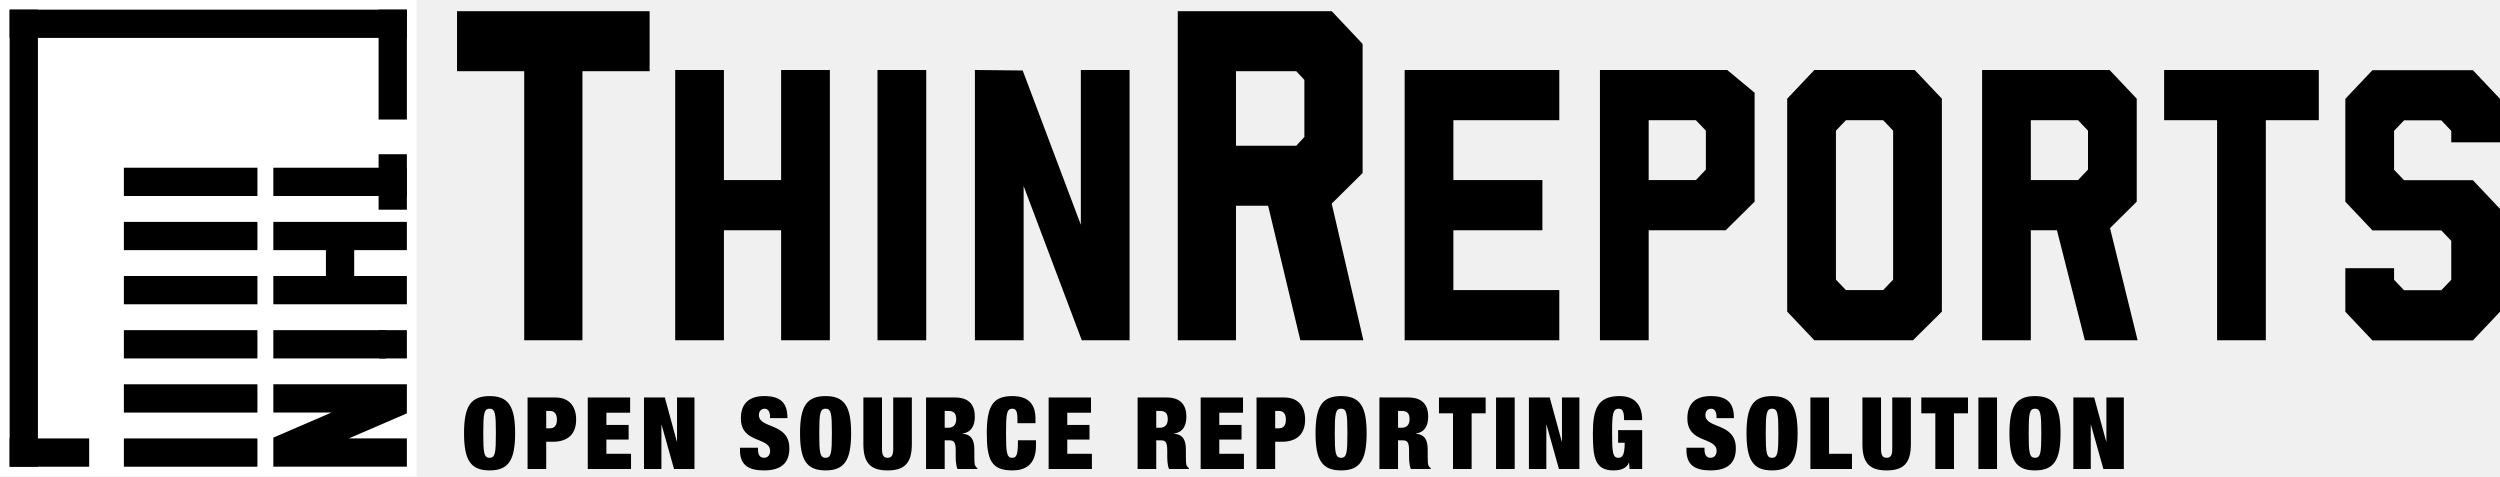
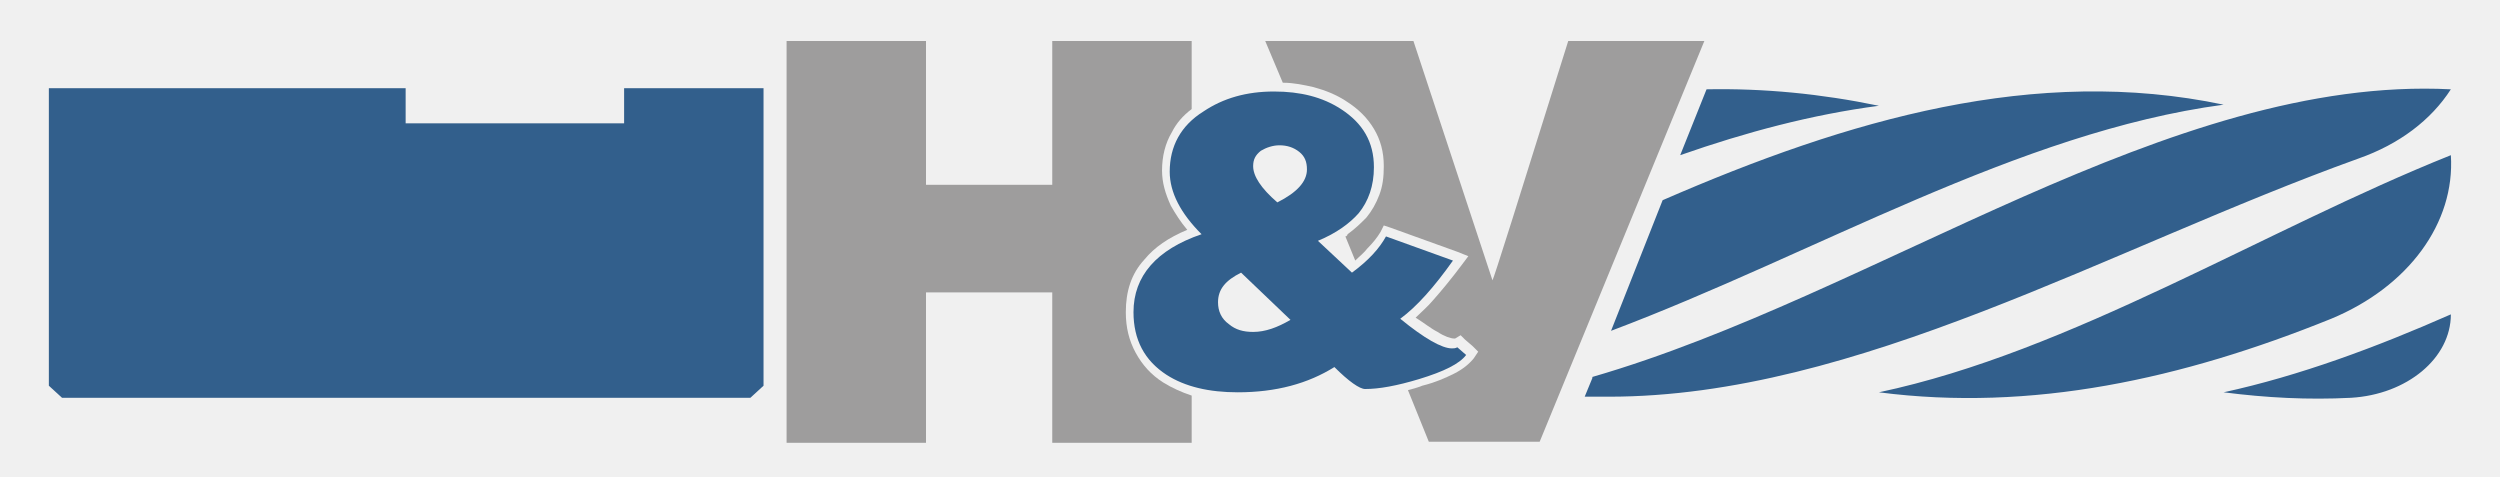
- <svg xmlns="http://www.w3.org/2000/svg" version="1.1" id="レイヤー_1" x="0px" y="0px" width="471.936px" height="89.922px" viewBox="0 0 471.936 89.922" style="enable-background:new 0 0 471.936 89.922;" xml:space="preserve">
-   <g>
-     <g>
-       <path d="M92.421,74.771c3.592,0,4.821,1.966,4.821,7.015s-1.229,7.015-4.821,7.015s-4.822-1.966-4.822-7.015    S88.829,74.771,92.421,74.771z M92.421,86.419c1.077,0,1.19-0.984,1.19-4.633c0-3.649-0.113-4.632-1.19-4.632    c-1.078,0-1.191,0.982-1.191,4.632C91.229,85.435,91.343,86.419,92.421,86.419z" />
-       <path d="M99.592,75.037h5.274c2.685,0,3.896,1.795,3.896,4.159c0,2.761-1.569,4.197-4.424,4.197h-1.229v5.143h-3.518V75.037z     M103.109,80.859h0.66c0.889,0,1.361-0.51,1.361-1.645c0-1.115-0.473-1.646-1.361-1.646h-0.66V80.859z" />
-       <path d="M110.954,75.037h7.998v2.873h-4.48v2.307h4.196v2.761h-4.196v2.685h4.65v2.874h-8.168V75.037z" />
-       <path d="M121.567,75.037h3.933l2.27,8.318h0.037v-8.318h3.291v13.499h-3.857l-2.346-8.338h-0.037v8.338h-3.29V75.037z" />
-       <path d="M145.361,78.932v-0.322c0-0.794-0.321-1.455-1.002-1.455c-0.757,0-1.098,0.586-1.098,1.19    c0,2.666,5.749,1.361,5.749,6.297c0,2.873-1.684,4.159-4.784,4.159c-2.911,0-4.537-1.003-4.537-3.801v-0.473h3.402v0.322    c0,1.152,0.473,1.569,1.154,1.569c0.719,0,1.134-0.567,1.134-1.305c0-2.666-5.521-1.343-5.521-6.126    c0-2.724,1.456-4.217,4.424-4.217c3.063,0,4.368,1.267,4.368,4.16H145.361z" />
-       <path d="M155.847,74.771c3.592,0,4.821,1.966,4.821,7.015s-1.229,7.015-4.821,7.015s-4.821-1.966-4.821-7.015    S152.255,74.771,155.847,74.771z M155.847,86.419c1.078,0,1.191-0.984,1.191-4.633c0-3.649-0.113-4.632-1.191-4.632    c-1.077,0-1.19,0.982-1.19,4.632C154.656,85.435,154.77,86.419,155.847,86.419z" />
-       <path d="M166.498,75.037v9.736c0,1.305,0.396,1.646,1.059,1.646s1.06-0.341,1.06-1.646v-9.736h3.516v8.848    c0,3.781-1.626,4.916-4.575,4.916s-4.574-1.135-4.574-4.916v-8.848H166.498z" />
-       <path d="M174.816,75.037h5.503c2.685,0,3.705,1.512,3.705,3.592c0,1.796-0.699,2.968-2.306,3.214v0.038    c1.701,0.15,2.212,1.229,2.212,3.024v1.154c0,0.699,0,1.606,0.17,1.871c0.095,0.151,0.17,0.303,0.396,0.416v0.189h-3.743    c-0.34-0.719-0.34-2.004-0.34-2.571v-0.908c0-1.53-0.303-1.928-1.154-1.928h-0.926v5.407h-3.518V75.037z M178.334,80.746h0.699    c1.002,0,1.476-0.643,1.476-1.606c0-1.097-0.436-1.57-1.495-1.57h-0.68V80.746z" />
-       <path d="M192.067,79.14c0-1.532-0.283-1.985-0.964-1.985c-1.078,0-1.191,0.982-1.191,4.632c0,3.648,0.113,4.633,1.191,4.633    c0.87,0,1.059-0.757,1.059-3.31h3.403v1.002c0,3.782-2.212,4.689-4.462,4.689c-3.952,0-4.822-1.985-4.822-7.015    c0-5.162,1.173-7.015,4.822-7.015c3.176,0,4.367,1.664,4.367,4.273v0.851h-3.403V79.14z" />
-       <path d="M197.955,75.037h7.998v2.873h-4.48v2.307h4.197v2.761h-4.197v2.685h4.65v2.874h-8.168V75.037z" />
-       <path d="M214.752,75.037h5.502c2.686,0,3.705,1.512,3.705,3.592c0,1.796-0.698,2.968-2.306,3.214v0.038    c1.701,0.15,2.212,1.229,2.212,3.024v1.154c0,0.699,0,1.606,0.17,1.871c0.094,0.151,0.17,0.303,0.396,0.416v0.189h-3.742    c-0.342-0.719-0.342-2.004-0.342-2.571v-0.908c0-1.53-0.301-1.928-1.152-1.928h-0.927v5.407h-3.517V75.037z M218.269,80.746h0.7    c1.002,0,1.475-0.643,1.475-1.606c0-1.097-0.436-1.57-1.494-1.57h-0.681V80.746z" />
-       <path d="M226.654,75.037h7.996v2.873h-4.48v2.307h4.198v2.761h-4.198v2.685h4.651v2.874h-8.167V75.037z" />
-       <path d="M237.203,75.037h5.275c2.684,0,3.895,1.795,3.895,4.159c0,2.761-1.57,4.197-4.424,4.197h-1.229v5.143h-3.518V75.037z     M240.721,80.859h0.661c0.888,0,1.36-0.51,1.36-1.645c0-1.115-0.473-1.646-1.36-1.646h-0.661V80.859z" />
-       <path d="M253.163,74.771c3.592,0,4.82,1.966,4.82,7.015s-1.229,7.015-4.82,7.015c-3.594,0-4.822-1.966-4.822-7.015    S249.569,74.771,253.163,74.771z M253.163,86.419c1.078,0,1.191-0.984,1.191-4.633c0-3.649-0.113-4.632-1.191-4.632    s-1.191,0.982-1.191,4.632C251.971,85.435,252.084,86.419,253.163,86.419z" />
-       <path d="M260.398,75.037h5.502c2.686,0,3.707,1.512,3.707,3.592c0,1.796-0.699,2.968-2.307,3.214v0.038    c1.701,0.15,2.213,1.229,2.213,3.024v1.154c0,0.699,0,1.606,0.168,1.871c0.096,0.151,0.172,0.303,0.398,0.416v0.189h-3.742    c-0.342-0.719-0.342-2.004-0.342-2.571v-0.908c0-1.53-0.303-1.928-1.154-1.928h-0.926v5.407h-3.518V75.037z M263.916,80.746h0.699    c1.002,0,1.475-0.643,1.475-1.606c0-1.097-0.436-1.57-1.494-1.57h-0.68V80.746z" />
-       <path d="M274.287,78.024h-2.648v-2.987h8.813v2.987h-2.648v10.512h-3.516V78.024z" />
-       <path d="M282.416,75.037h3.518v13.499h-3.518V75.037z" />
-       <path d="M288.619,75.037h3.932l2.27,8.318h0.037v-8.318h3.291v13.499h-3.857l-2.344-8.338h-0.039v8.338h-3.289V75.037z" />
-       <path d="M305.459,81.2h4.539v7.336h-2.383l-0.076-1.191h-0.037c-0.473,1.153-1.721,1.456-2.912,1.456    c-3.574,0-3.895-2.553-3.895-7.015c0-4.52,0.869-7.015,5.029-7.015c2.496,0,4.273,1.267,4.273,4.538h-3.404    c0-0.681-0.057-1.21-0.189-1.569c-0.133-0.379-0.396-0.586-0.813-0.586c-1.152,0-1.266,0.982-1.266,4.632    c0,3.648,0.113,4.633,1.191,4.633c0.736,0,1.172-0.474,1.189-2.836h-1.248V81.2z" />
-       <path d="M324.035,78.932v-0.322c0-0.794-0.322-1.455-1.002-1.455c-0.758,0-1.098,0.586-1.098,1.19    c0,2.666,5.748,1.361,5.748,6.297c0,2.873-1.682,4.159-4.783,4.159c-2.912,0-4.539-1.003-4.539-3.801v-0.473h3.404v0.322    c0,1.152,0.473,1.569,1.154,1.569c0.717,0,1.133-0.567,1.133-1.305c0-2.666-5.52-1.343-5.52-6.126    c0-2.724,1.455-4.217,4.424-4.217c3.063,0,4.367,1.267,4.367,4.16H324.035z" />
-       <path d="M334.52,74.771c3.592,0,4.82,1.966,4.82,7.015s-1.229,7.015-4.82,7.015s-4.822-1.966-4.822-7.015    S330.928,74.771,334.52,74.771z M334.52,86.419c1.078,0,1.191-0.984,1.191-4.633c0-3.649-0.113-4.632-1.191-4.632    s-1.191,0.982-1.191,4.632C333.328,85.435,333.441,86.419,334.52,86.419z" />
-       <path d="M341.756,75.037h3.52v10.625h4.328v2.874h-7.848V75.037z" />
-       <path d="M355.09,75.037v9.736c0,1.305,0.396,1.646,1.061,1.646c0.66,0,1.059-0.341,1.059-1.646v-9.736h3.516v8.848    c0,3.781-1.625,4.916-4.574,4.916c-2.951,0-4.576-1.135-4.576-4.916v-8.848H355.09z" />
-       <path d="M365.34,78.024h-2.646v-2.987h8.811v2.987h-2.646v10.512h-3.518V78.024z" />
-       <path d="M373.471,75.037h3.516v13.499h-3.516V75.037z" />
-       <path d="M384.156,74.771c3.592,0,4.82,1.966,4.82,7.015s-1.229,7.015-4.82,7.015s-4.822-1.966-4.822-7.015    S380.564,74.771,384.156,74.771z M384.156,86.419c1.076,0,1.189-0.984,1.189-4.633c0-3.649-0.113-4.632-1.189-4.632    c-1.078,0-1.191,0.982-1.191,4.632C382.965,85.435,383.078,86.419,384.156,86.419z" />
-       <path d="M391.393,75.037h3.934l2.27,8.318h0.037v-8.318h3.289v13.499h-3.857l-2.344-8.338h-0.039v8.338h-3.289V75.037z" />
-     </g>
-     <g>
-       <rect style="fill:#FFFFFF;" width="78.628" height="89.922" />
-       <rect x="71.47" y="29.115" width="5.337" height="10.47" />
-       <rect x="61.525" y="44.186" width="5.339" height="10.47" />
-       <rect x="51.599" y="31.662" width="25.208" height="5.339" />
-       <rect x="51.599" y="41.884" width="25.208" height="5.336" />
-       <rect x="51.599" y="52.101" width="25.208" height="5.339" />
-       <rect x="51.599" y="62.325" width="21.296" height="5.337" />
-       <rect x="71.6" y="62.325" width="5.207" height="5.337" />
-       <polygon points="62.564,77.88 51.599,82.609 51.599,88.101 76.807,88.101 76.807,82.763 65.844,82.763 76.807,78.034     76.807,72.543 51.599,72.541 51.599,77.88   " />
-       <rect x="23.385" y="31.662" width="25.209" height="5.339" />
-       <rect x="23.385" y="41.884" width="25.209" height="5.336" />
-       <rect x="23.385" y="52.101" width="25.209" height="5.339" />
-       <rect x="23.385" y="72.541" width="25.209" height="5.341" />
-       <rect x="23.385" y="82.764" width="25.209" height="5.338" />
-       <rect x="23.385" y="62.325" width="25.209" height="5.337" />
-       <rect x="1.819" y="82.764" width="15.016" height="5.338" />
-       <rect x="1.819" y="1.823" width="5.339" height="86.278" />
-       <rect x="1.819" y="1.823" width="74.989" height="5.334" />
-       <rect x="71.47" y="1.823" width="5.337" height="20.742" />
-     </g>
-     <path d="M471.936,26.874v-8.216l-5.121-5.412h-18.957l-5.119,5.412v19.42l5.119,5.412h12.998l1.879,1.974v7.35l-1.879,1.973h-7.037   l-1.879-1.973v-2.181h-9.201v8.215l5.119,5.414h18.957l5.121-5.414V39.429l-5.121-5.412h-12.996l-1.879-1.975v-7.349l1.879-1.974   h7.037l1.879,1.974v2.181H471.936z M204.033,42.422l-10.976-29.115l-9.021-0.094v51.022h9.199V35.116l10.978,29.119h9.02V13.22   h-9.199V42.422z M165.648,64.235h9.2V13.22h-9.2V64.235z M86.276,13.437h12.681v50.799h10.992V13.437h12.682V2.109H86.276V13.437z    M342.498,13.22l-5.121,5.412v40.19l5.121,5.413h18.625l5.453-5.403v-40.2l-5.121-5.412H342.498z M357.375,52.786l-1.877,1.974   h-7.041l-1.879-1.974V24.667l1.879-1.973h7.041l1.877,1.973V52.786z M147.454,33.99h-10.796V13.22h-9.2v51.016h9.2V43.464h10.796   v20.771h9.201V13.22h-9.201V33.99z M302.029,13.22v51.016h9.199V43.464h14.545l5.453-5.4V17.508l-5.162-4.288H302.029z    M322.025,32.016l-1.879,1.975h-8.918V22.694h8.918l1.879,1.973V32.016z M403.361,38.063V18.632l-5.119-5.412h-24.076v51.016h9.199   V43.464h4.934l5.27,20.771h9.955l-5.207-21.172L403.361,38.063z M394.162,32.016l-1.877,1.975h-8.92V22.694h8.92l1.877,1.973   V32.016z M265.162,64.235h29.195v-9.477h-19.996V43.464h16.803V33.99h-16.803V22.694h19.996V13.22h-29.195V64.235z M408.533,22.694   h9.996v41.541h9.203V22.694h9.996V13.22h-29.195V22.694z M257.225,32.665V8.293l-5.828-6.185h-29.066v62.127h10.991V38.836h6.064   l6.086,25.399h11.9l-5.98-25.798L257.225,32.665z M246.233,25.86l-1.534,1.649h-11.377V13.436h11.377l1.534,1.647V25.86z" />
+ <svg xmlns="http://www.w3.org/2000/svg" xml:space="preserve" style="enable-background:new 0 0 471.936 89.922;" viewBox="0 0 471.936 89.922" height="89.922px" width="471.936px" y="0px" x="0px" id="レイヤー_1" version="1.1">
+   <defs id="defs105" />
+   <style type="text/css" id="style4617">
+ 	.st0{fill:#325F8C;}
+ 	.st1{fill:#9E9D9D;}
+ </style>
+   <g transform="matrix(2.07238,0,0,2.07238,9.222999,7.741158)" id="g4644">
+     <path style="fill:#325f8c" class="st0" d="m 139.9,35.7 m 1.3,-3.3 m 7.4,-22 c 6,-2.1 12,-3.7 18.1,-4.5 C 161.4,4.8 156.2,4.3 151,4.4 l -2.4,6 z m -6.3,16 C 160.9,19.4 179.4,8.3 198.1,5.8 181,2.2 164,7.1 147,14.5 l -4.7,11.9 z m 76.5,-22 C 193.2,3.1 166.5,23.1 140.6,30.6 l 0,0.1 -0.7,1.7 0.2,0 c 0.3,0 0.7,0 1,0 l 0.4,0 0.6,0 c 22.6,0 45.5,-13.5 68.3,-21.7 3.7,-1.3 6.6,-3.5 8.4,-6.3 z m 0,6 c -17,6.8 -34.6,17.9 -52.1,21.6 13.9,1.8 27.6,-1.2 41.2,-6.7 7,-2.9 11.3,-8.7 10.9,-14.9 l 0,0 z m 0,14.5 c -6.8,3 -13.8,5.6 -20.7,7.1 3.9,0.5 7.7,0.7 11.6,0.5 5.1,-0.3 9.1,-3.6 9.1,-7.6 l 0,0 z" id="path4619" />
+     <path style="fill:#325f8c" class="st0" d="m 63.9,32.5 1.2,-1.1 0,-27.1 c -5.9,0 -6.8,0 -12.7,0 l 0,3.2 -19.9,0 0,-3.2 -32.5,0 0,27.1 1.2,1.1 c 16,0 46.7,0 62.7,0 z" id="path4621" />
+     <path style="fill:#9e9d9d" class="st1" d="m 150.8,0 -15,36.5 -10.1,0 -1.9,-4.7 c 0.4,-0.1 0.8,-0.2 1.3,-0.4 l 0,0 c 1.2,-0.3 2.1,-0.7 2.9,-1.1 0.8,-0.4 1.4,-0.9 1.8,-1.4 l 0.4,-0.6 -0.5,-0.5 -0.7,-0.6 -0.4,-0.4 -0.5,0.3 c 0,0 0,0 -0.1,0 -0.3,0 -0.9,-0.2 -1.5,-0.6 -0.6,-0.3 -1.2,-0.8 -2,-1.3 0.5,-0.5 1.1,-1 1.6,-1.6 0.8,-0.9 1.7,-2 2.6,-3.2 l 0.6,-0.8 -1,-0.4 -6.1,-2.2 -0.6,-0.2 -0.3,0.6 c -0.3,0.5 -0.7,1 -1.2,1.5 -0.3,0.4 -0.7,0.7 -1.1,1.1 l -0.9,-2.2 c 0.1,0 0.2,-0.1 0.2,-0.2 0.7,-0.5 1.2,-1 1.7,-1.5 l 0,0 c 0.5,-0.6 0.9,-1.3 1.2,-2.1 0.3,-0.8 0.4,-1.6 0.4,-2.6 0,-1.3 -0.3,-2.4 -0.9,-3.4 -0.6,-1 -1.4,-1.8 -2.5,-2.5 l 0,0 c -0.9,-0.6 -1.9,-1 -3,-1.3 -0.9,-0.2 -1.8,-0.4 -2.8,-0.4 l -1.6,-3.8 13.5,0 7.2,21.8 c 0.1,-0.1 2.4,-7.4 6.9,-21.8 l 12.4,0 0,0 z" id="path4623" />
+     <path style="fill:#9e9d9d" class="st1" d="m 123.2,30.4 -3.6,-8.8 c 0.6,-0.5 1.2,-1 1.7,-1.5 0.4,-0.4 0.7,-0.8 1,-1.2 l 4.5,1.6 c -0.6,0.8 -1.2,1.6 -1.8,2.2 -0.8,0.9 -1.5,1.6 -2.2,2.1 l -0.8,0.6 0.8,0.6 c 1.1,0.9 2.1,1.6 2.9,2.1 0.8,0.4 1.4,0.7 2,0.8 -0.1,0.1 -0.2,0.1 -0.4,0.2 -0.7,0.3 -1.5,0.7 -2.6,1 l 0,0 c -0.6,0.1 -1,0.2 -1.5,0.3 l 0,0 z" id="path4625" />
+     <path style="fill:#9e9d9d" class="st1" d="M 117.5,16.4 115.3,11 c 0,-0.2 -0.1,-0.4 -0.2,-0.5 -0.1,-0.1 -0.1,-0.2 -0.2,-0.3 L 113,5.5 c 0.6,0.1 1.2,0.2 1.8,0.3 0.9,0.2 1.8,0.6 2.6,1.1 l 0,0 c 0.9,0.6 1.5,1.2 2,2 0.4,0.8 0.6,1.6 0.6,2.6 0,0.8 -0.1,1.5 -0.3,2.1 -0.2,0.6 -0.5,1.2 -0.9,1.6 l 0,0 c -0.3,0.4 -0.8,0.8 -1.3,1.2 l 0,0 z" id="path4627" />
+     <path style="fill:#9e9d9d" class="st1" d="m 67.2,30 0,-5.4 0,-13 0,-4.2 0,-7 0,-0.4 12.7,0 0,13.1 11.5,0 0,-13.1 12.7,0 0,6.2 c -0.8,0.6 -1.4,1.3 -1.8,2.1 -0.6,1 -0.9,2.2 -0.9,3.5 0,1.1 0.3,2.1 0.8,3.2 0.4,0.7 0.9,1.5 1.5,2.2 -1.7,0.7 -3,1.6 -3.9,2.7 -1.2,1.3 -1.7,2.9 -1.7,4.8 0,1.4 0.3,2.6 0.9,3.7 0.6,1.1 1.4,2 2.5,2.7 l 0,0 c 0.8,0.5 1.7,0.9 2.6,1.2 l 0,4.3 -12.7,0 0,-13.7 -11.5,0 0,13.7 -12.7,0 0,-0.8 0,-5.8 z" id="path4629" />
+     <path style="fill:#9e9d9d" class="st1" d="m 104.1,8.4 0,6.8 c -0.2,-0.3 -0.4,-0.6 -0.5,-0.9 -0.4,-0.8 -0.6,-1.7 -0.6,-2.5 0,-1 0.2,-2 0.7,-2.8 0,-0.1 0.2,-0.4 0.4,-0.6 z" id="path4631" />
+     <path style="fill:#9e9d9d" class="st1" d="m 104.1,18.8 0,11.8 c -0.7,-0.2 -1.3,-0.5 -1.8,-0.8 l 0,0 c -0.9,-0.6 -1.6,-1.3 -2,-2.1 -0.4,-0.8 -0.7,-1.8 -0.7,-2.9 0,-1.5 0.5,-2.7 1.4,-3.8 0.7,-0.9 1.8,-1.6 3.1,-2.2 z" id="path4633" />
+     <path style="fill:#325f8c" class="st0" d="m 113.1,25.4 -4.5,-4.3 c -1.4,0.7 -2.1,1.5 -2.1,2.7 0,0.8 0.3,1.5 1,2 0.6,0.5 1.3,0.7 2.2,0.7 1.1,0 2.2,-0.4 3.4,-1.1 z m 1.5,-13.7 c 0,-0.7 -0.2,-1.2 -0.7,-1.6 -0.5,-0.4 -1.1,-0.6 -1.8,-0.6 -0.6,0 -1.2,0.2 -1.7,0.5 -0.5,0.4 -0.7,0.8 -0.7,1.4 0,0.9 0.7,2 2.2,3.3 1.8,-0.9 2.7,-1.9 2.7,-3 l 0,0 z m 14.5,16.9 c -0.6,0.8 -2,1.5 -4.3,2.2 -2,0.6 -3.6,0.9 -4.9,0.9 -0.5,0 -1.5,-0.7 -2.8,-2 -2.4,1.5 -5.3,2.3 -8.8,2.3 -2.6,0 -4.8,-0.5 -6.5,-1.6 -2,-1.3 -3,-3.2 -3,-5.7 0,-3.3 2.1,-5.7 6.2,-7.1 -1.9,-1.9 -2.9,-3.8 -2.9,-5.7 0,-2.3 1,-4.2 3.1,-5.5 1.8,-1.2 3.9,-1.8 6.4,-1.8 2.4,0 4.4,0.5 6.1,1.6 2,1.3 3,3 3,5.3 0,1.7 -0.5,3.1 -1.4,4.2 -0.8,0.9 -2,1.8 -3.7,2.5 l 3.1,2.9 c 1.5,-1.1 2.5,-2.2 3.1,-3.3 l 6.1,2.2 c -1.7,2.4 -3.3,4.2 -4.8,5.3 2.2,1.8 3.8,2.7 4.7,2.7 0.2,0 0.3,0 0.5,-0.1 l 0.8,0.7 z" id="path4635" />
  </g>
</svg>
